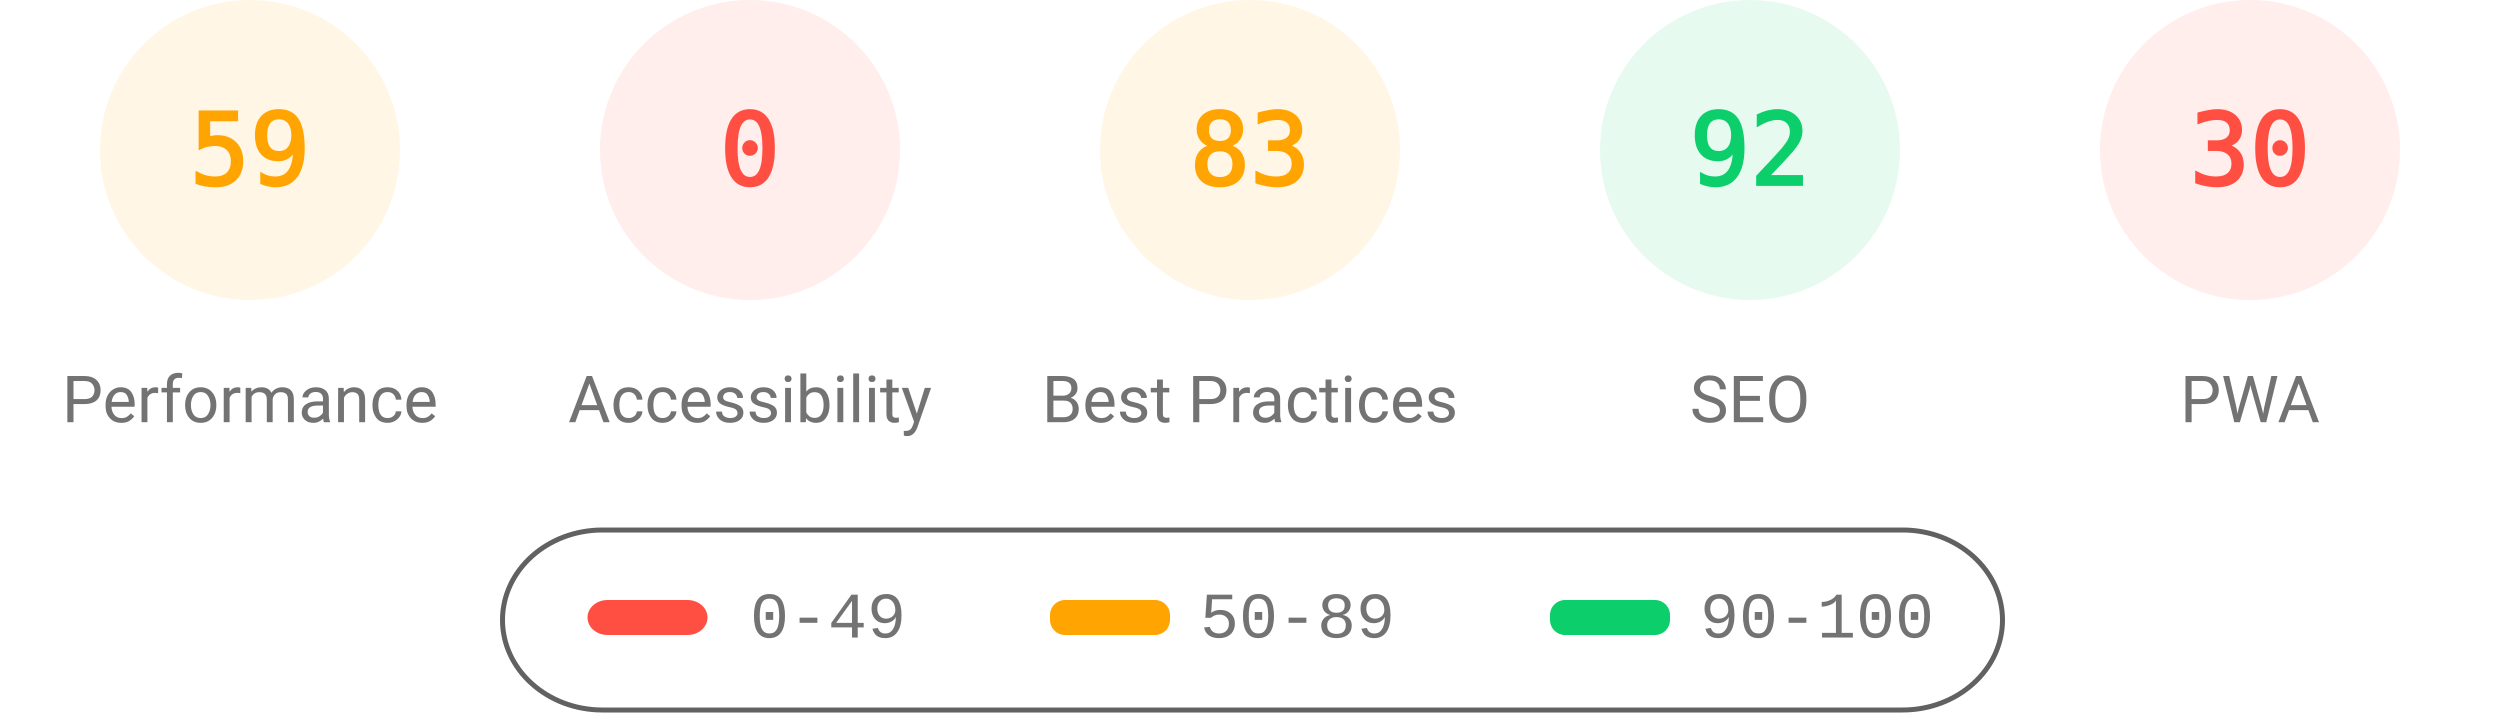
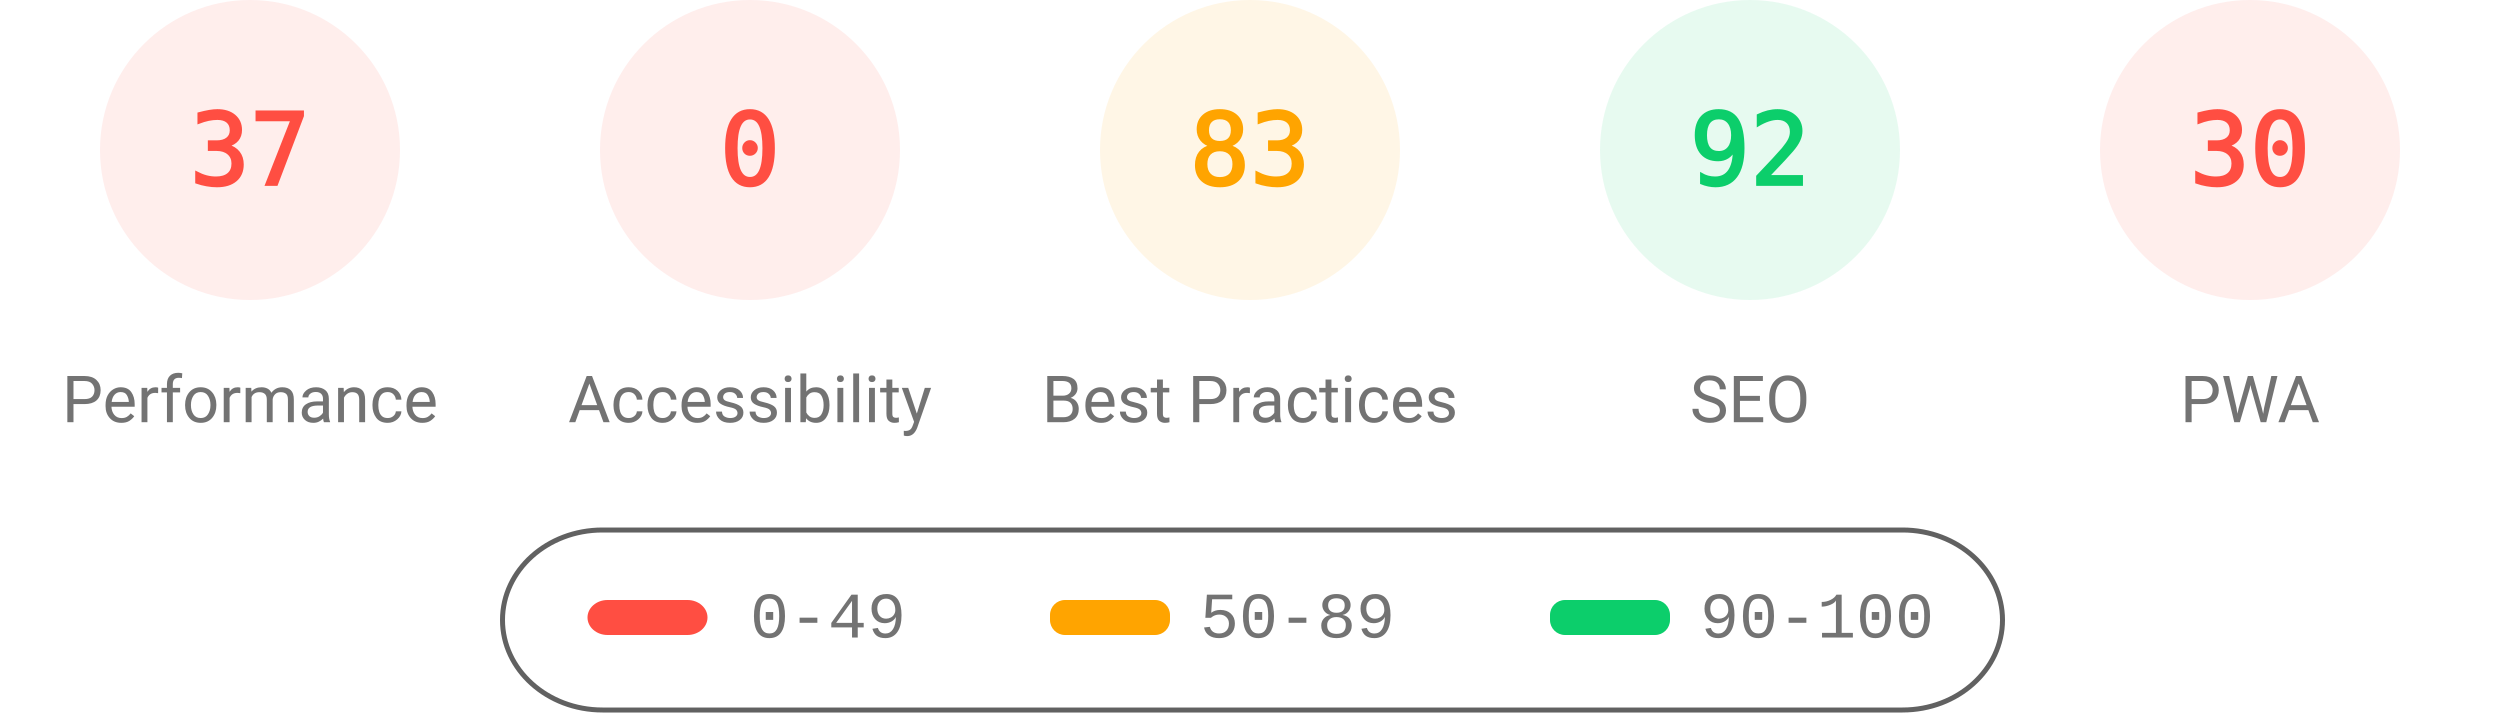
<svg xmlns="http://www.w3.org/2000/svg" fill="none" width="1000" height="285">
  <style>.gauge-base{opacity:.1}.gauge-arc{fill:none;animation-delay:250ms;stroke-linecap:round;transform:rotate(-90deg);transform-origin:100px 60px;animation:load-gauge 1s ease forwards}.guage-text{font-size:40px;font-family:monospace;text-align:center}.guage-red{color:#ff4e42;fill:#ff4e42;stroke:#ff4e42}.guage-orange{color:#ffa400;fill:#ffa400;stroke:#ffa400}.guage-green{color:#0cce6b;fill:#0cce6b;stroke:#0cce6b}.guage-undefined{color:#5c5c5c;fill:#5c5c5c;stroke:#5c5c5c}.guage-title{color:#737373;fill:#737373;stroke:none;font-size:26px;line-height:26px;font-family:Roboto,Halvetica,Arial,sans-serif}@keyframes load-gauge{from{stroke-dasharray:0 352.858}}</style>
-   <svg class="guage-div guage-perf guage-orange" viewBox="0 0 200 200" width="200" height="200">
+   <svg class="guage-div guage-perf guage-red" viewBox="0 0 200 200" width="200" height="200">
    <circle class="gauge-base" r="56" cx="100" cy="60" stroke-width="8" />
-     <circle class="gauge-arc guage-arc-1" r="56" cx="100" cy="60" stroke-width="8" style="stroke-dasharray:207.596,351.858" />
-     <text class="guage-text" x="100" y="60" alignment-baseline="central" dominant-baseline="central" text-anchor="middle">59</text>
+     <circle class="gauge-arc guage-arc-1" r="56" cx="100" cy="60" stroke-width="8" style="stroke-dasharray:130.187,351.858" />
+     <text class="guage-text" x="100" y="60" alignment-baseline="central" dominant-baseline="central" text-anchor="middle">37</text>
    <text class="guage-title" x="100" y="160" alignment-baseline="central" dominant-baseline="central" text-anchor="middle">Performance</text>
  </svg>
  <svg class="guage-div guage-acc guage-red" viewBox="0 0 200 200" width="200" height="200" x="200">
    <circle class="gauge-base" r="56" cx="100" cy="60" stroke-width="8" />
    <circle class="gauge-arc guage-arc-2" r="56" cx="100" cy="60" stroke-width="8" style="stroke-dasharray:0,351.858" />
    <text class="guage-text" x="100" y="60" alignment-baseline="central" dominant-baseline="central" text-anchor="middle">0</text>
    <text class="guage-title" x="100" y="160" alignment-baseline="central" dominant-baseline="central" text-anchor="middle">Accessibility</text>
  </svg>
  <svg class="guage-div guage-best guage-orange" viewBox="0 0 200 200" width="200" height="200" x="400">
    <circle class="gauge-base" r="56" cx="100" cy="60" stroke-width="8" />
    <circle class="gauge-arc guage-arc-3" r="56" cx="100" cy="60" stroke-width="8" style="stroke-dasharray:292.042,351.858" />
    <text class="guage-text" x="100" y="60" alignment-baseline="central" dominant-baseline="central" text-anchor="middle">83</text>
    <text class="guage-title" x="100" y="160" alignment-baseline="central" dominant-baseline="central" text-anchor="middle">Best Practices</text>
  </svg>
  <svg class="guage-div guage-seo guage-green" viewBox="0 0 200 200" width="200" height="200" x="600">
    <circle class="gauge-base" r="56" cx="100" cy="60" stroke-width="8" />
    <circle class="gauge-arc guage-arc-4" r="56" cx="100" cy="60" stroke-width="8" style="stroke-dasharray:323.709,351.858" />
    <text class="guage-text" x="100" y="60" alignment-baseline="central" dominant-baseline="central" text-anchor="middle">92</text>
    <text class="guage-title" x="100" y="160" alignment-baseline="central" dominant-baseline="central" text-anchor="middle">SEO</text>
  </svg>
  <svg class="guage-div guage-pwa guage-red" viewBox="0 0 200 200" width="200" height="200" x="800">
    <circle class="gauge-base" r="56" cx="100" cy="60" stroke-width="8" />
    <circle class="gauge-arc guage-arc-4" r="56" cx="100" cy="60" stroke-width="8" style="stroke-dasharray:105.557,351.858" />
    <text class="guage-text" x="100" y="60" alignment-baseline="central" dominant-baseline="central" text-anchor="middle">30</text>
    <text class="guage-title" x="100" y="160" alignment-baseline="central" dominant-baseline="central" text-anchor="middle">PWA</text>
  </svg>
  <svg width="604" height="76" x="200" y="210">
    <path fill="none" id="canvas_background" d="M-1-1h604v80H-1z" />
    <rect fill-opacity="0" stroke="#616161" stroke-width="2" rx="40" id="svg_2" height="72" width="600" y="2" x="1" fill="#000" />
    <rect stroke="#000" rx="8" id="svg_3" height="14" width="48" y="30" x="35" stroke-opacity="null" stroke-width="0" fill="#ff4e42" />
    <rect stroke="#000" rx="6" id="svg_4" height="14" width="48" y="30" x="220" stroke-opacity="null" stroke-width="0" fill="#ffa400" />
    <rect stroke="#000" rx="6" id="svg_5" height="14" width="48" y="30" x="420" stroke-opacity="null" stroke-width="0" fill="#0cce6b" />
    <text xml:space="preserve" text-anchor="start" font-family="'Courier New', Courier, monospace" font-size="26" id="svg_6" y="45" x="100" stroke-opacity="null" stroke-width="0" stroke="#000" fill="#737373">0-49</text>
    <text xml:space="preserve" text-anchor="start" font-family="'Courier New', Courier, monospace" font-size="26" id="svg_7" y="45" x="280" stroke-opacity="null" stroke-width="0" stroke="#000" fill="#737373">50-89</text>
    <text xml:space="preserve" text-anchor="start" font-family="'Courier New', Courier, monospace" font-size="26" id="svg_8" y="45" x="480" stroke-opacity="null" stroke-width="0" stroke="#000" fill="#737373">90-100</text>
  </svg>
</svg>
